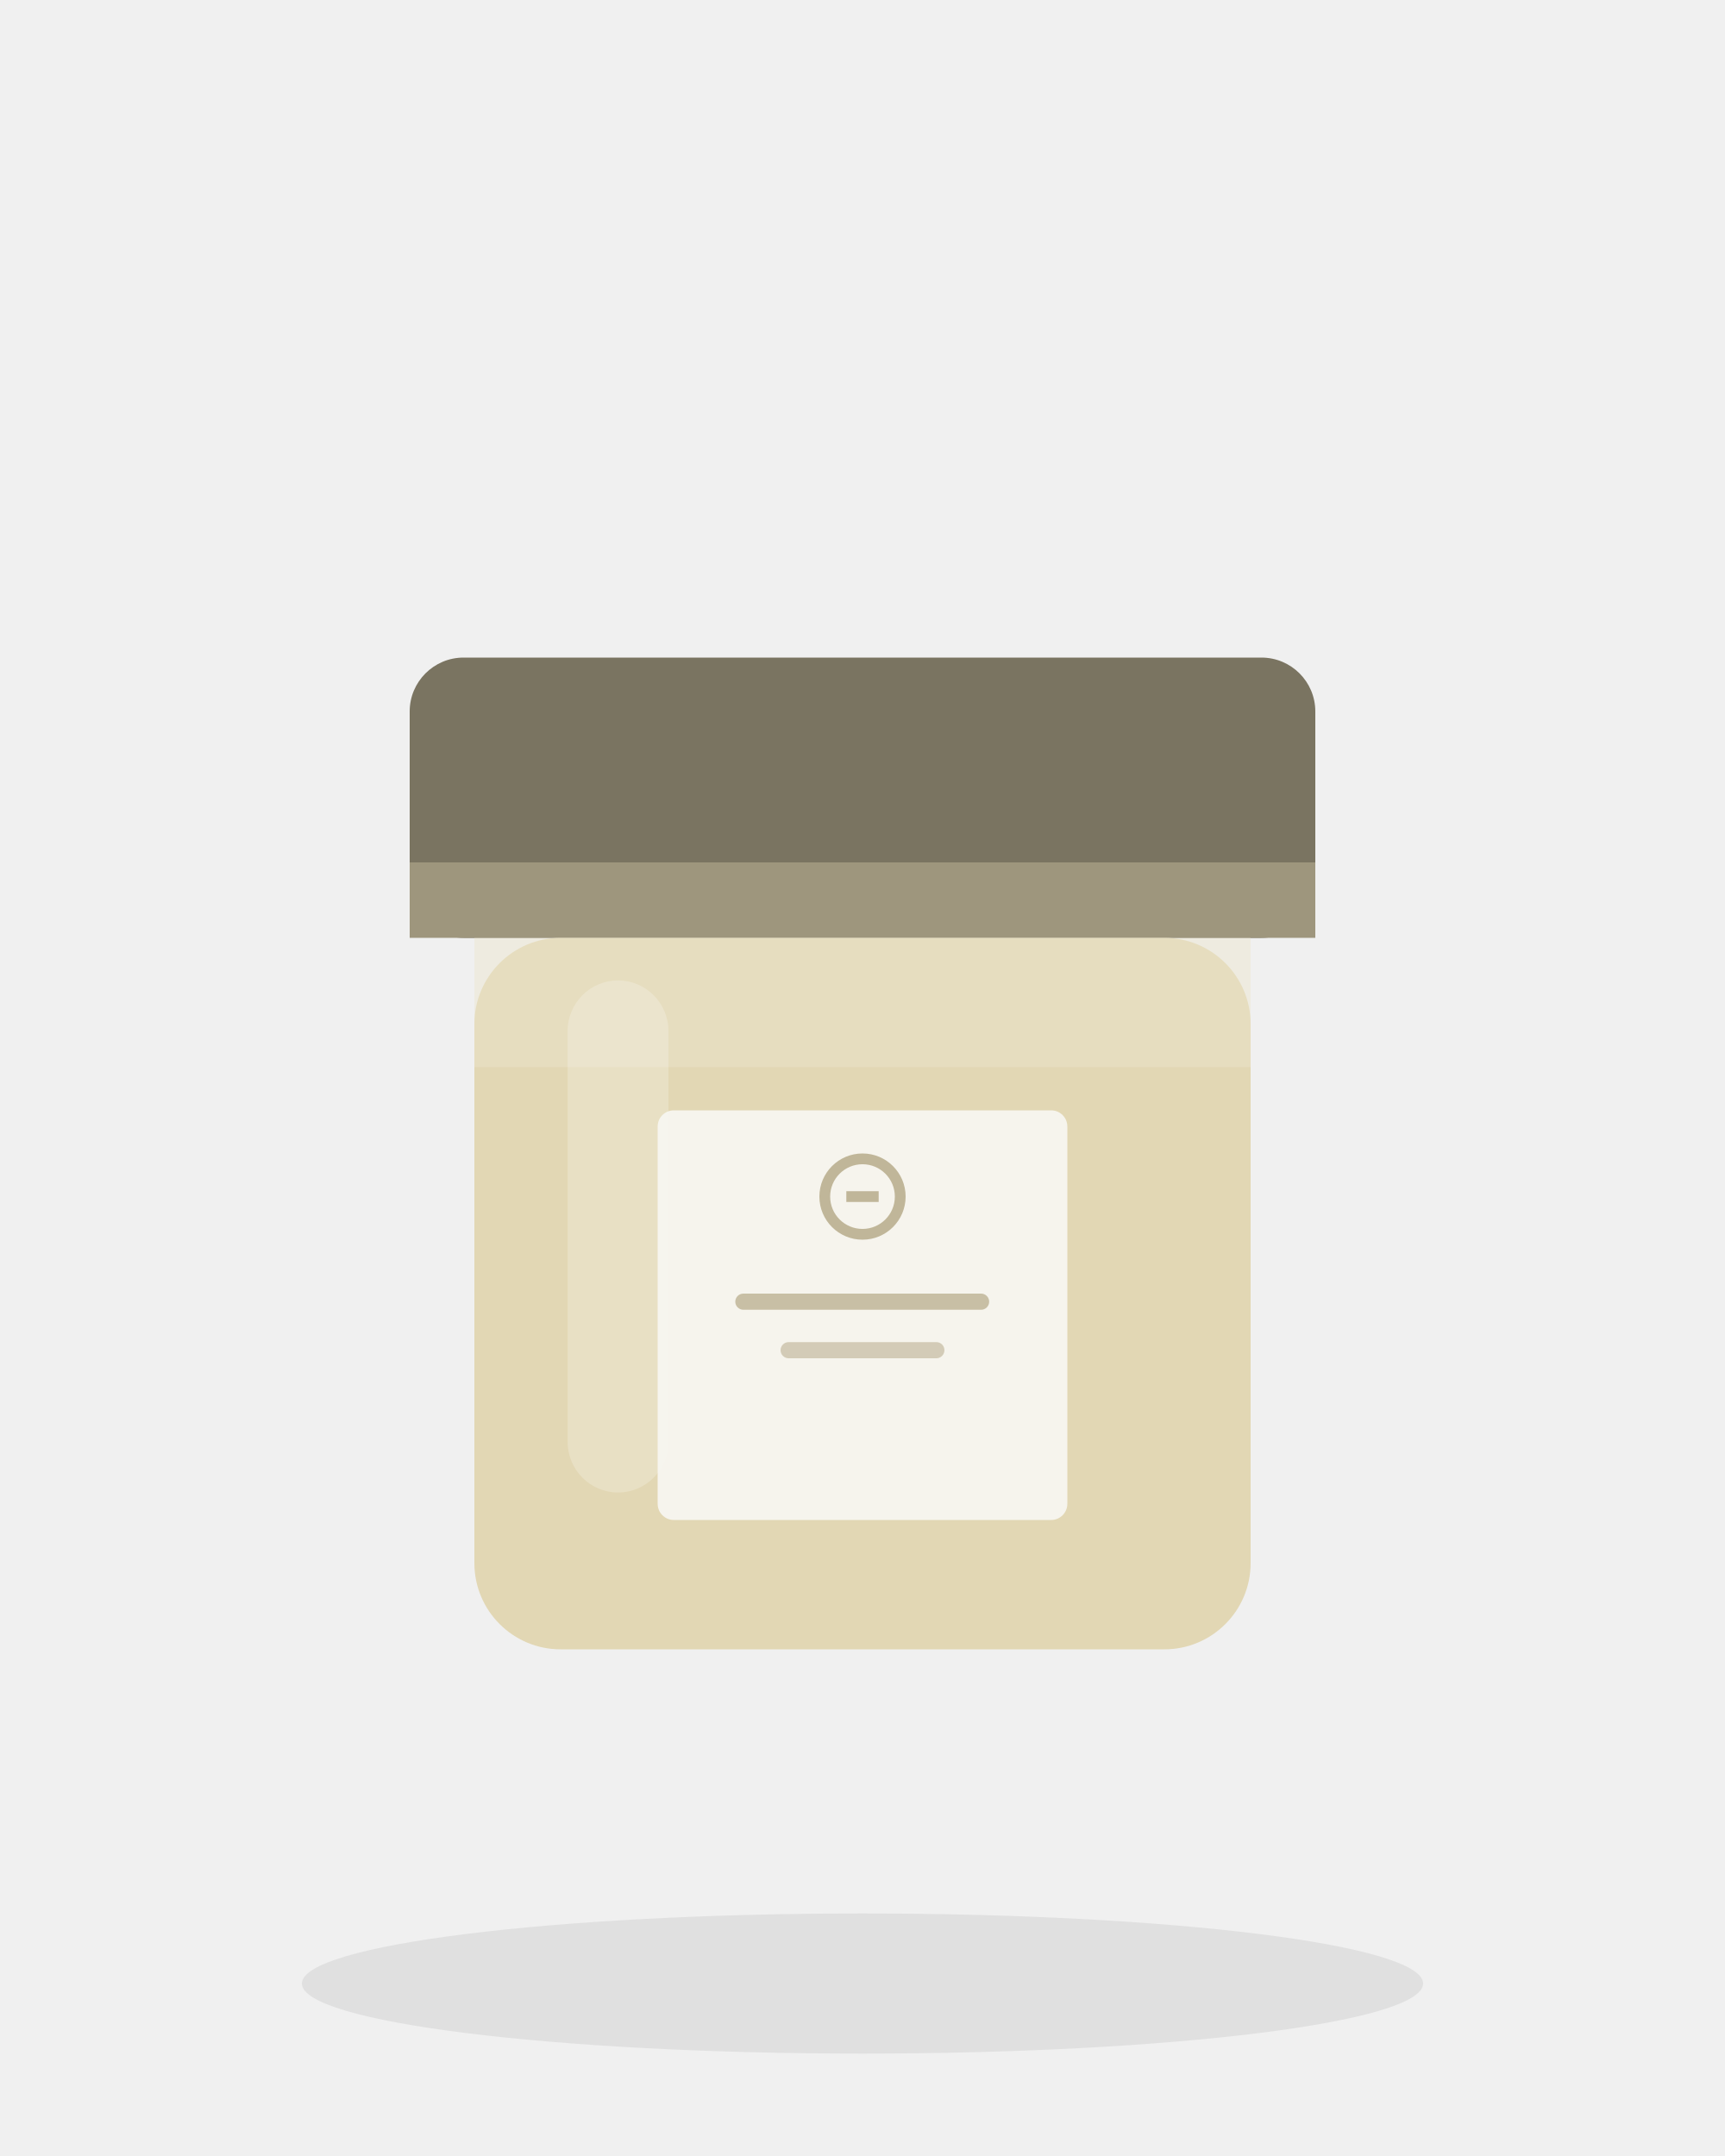
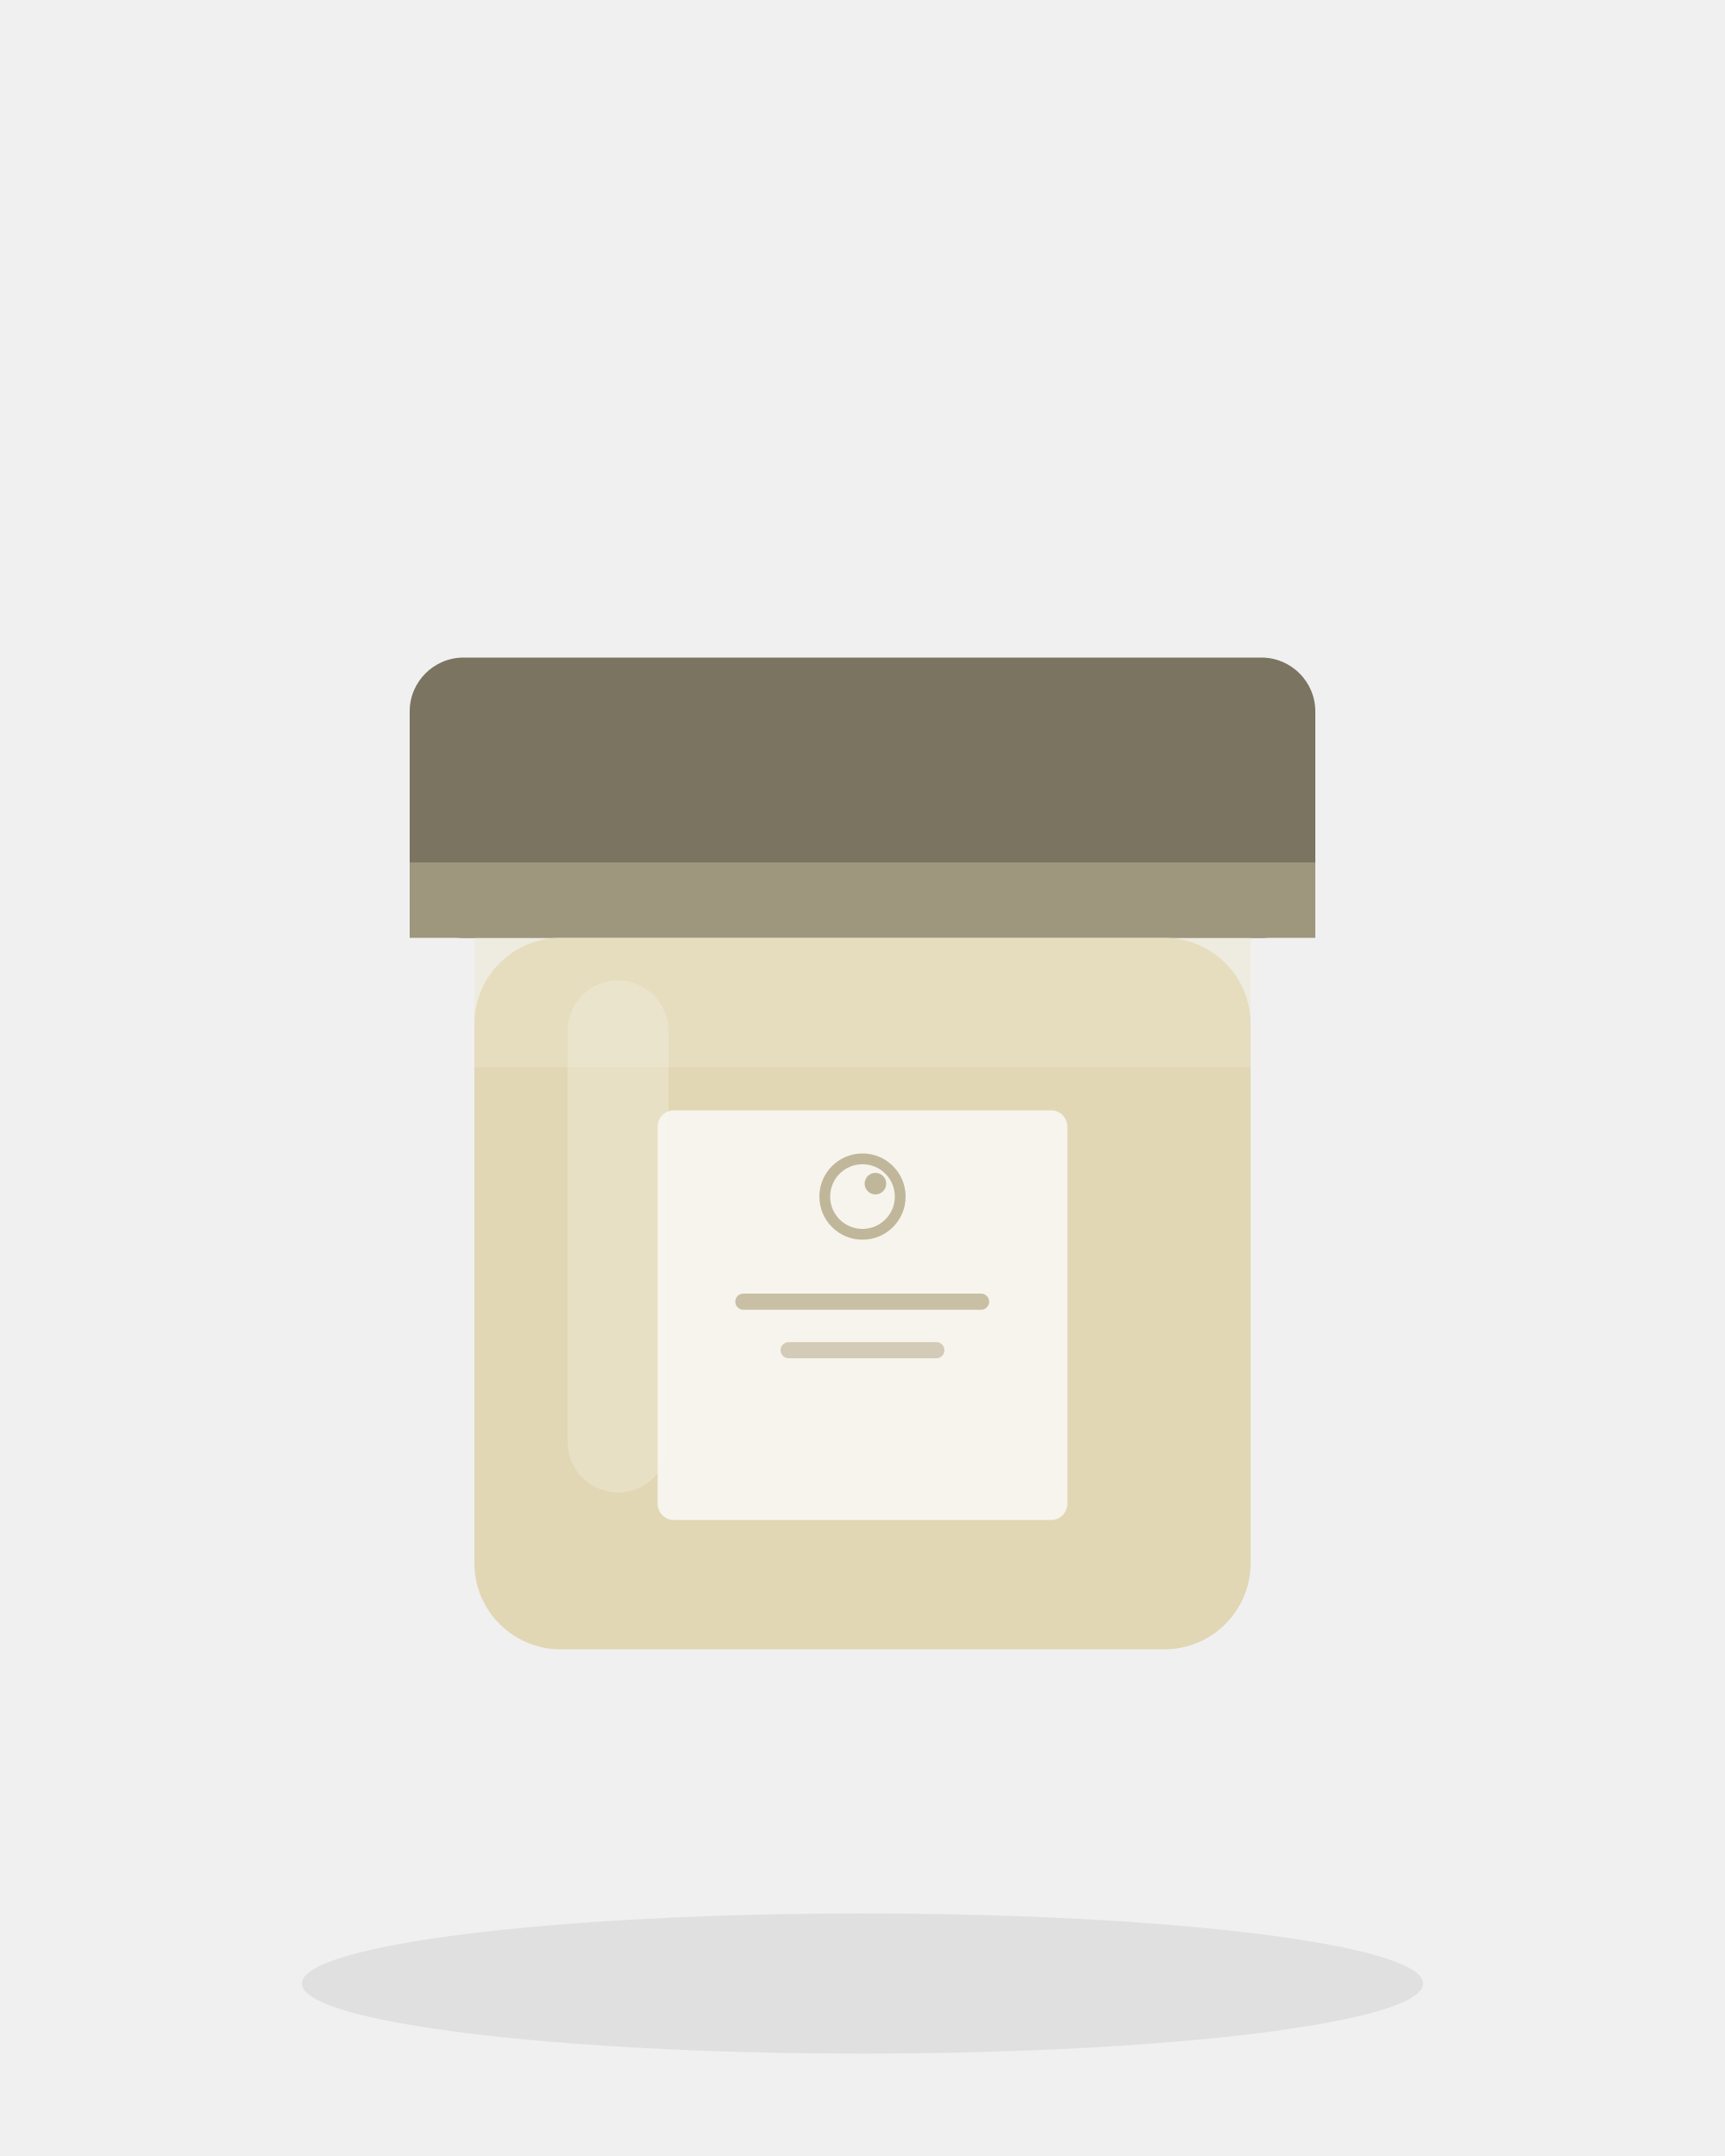
<svg xmlns="http://www.w3.org/2000/svg" viewBox="0 0 320 400" width="320" height="400" role="img" aria-labelledby="t">
  <ellipse cx="160" cy="368" rx="104" ry="13" fill="#000" opacity=".07" />
  <rect x="76" y="122" width="168" height="52" rx="10" fill="#7a7461" />
  <rect x="76" y="160" width="168" height="14" fill="#9e967d" />
  <rect x="88" y="174" width="144" height="132" rx="16" fill="#E2D7B4" />
  <rect x="88" y="174" width="144" height="24" fill="#ebe4cd" opacity=".45" />
  <rect x="105.3" y="181.9" width="18.7" height="95.0" rx="9.4" fill="#fff" opacity=".22" />
  <rect x="122" y="206" width="76" height="76" rx="3" fill="#F7F6F1" opacity=".93" />
  <circle cx="160" cy="222" r="7" fill="none" stroke="#c0b699" stroke-width="2" />
-   <rect x="157" y="221" width="6" height="2" fill="#c0b699" />
+   <circle cx="162.4" cy="219.6" r="2" fill="#c0b699" />
  <rect x="136.4" y="240" width="47.1" height="3" rx="1.5" fill="#c0b699" opacity="0.85" />
  <rect x="144.8" y="249" width="30.4" height="3" rx="1.5" fill="#c0b699" opacity="0.65" />
</svg>
